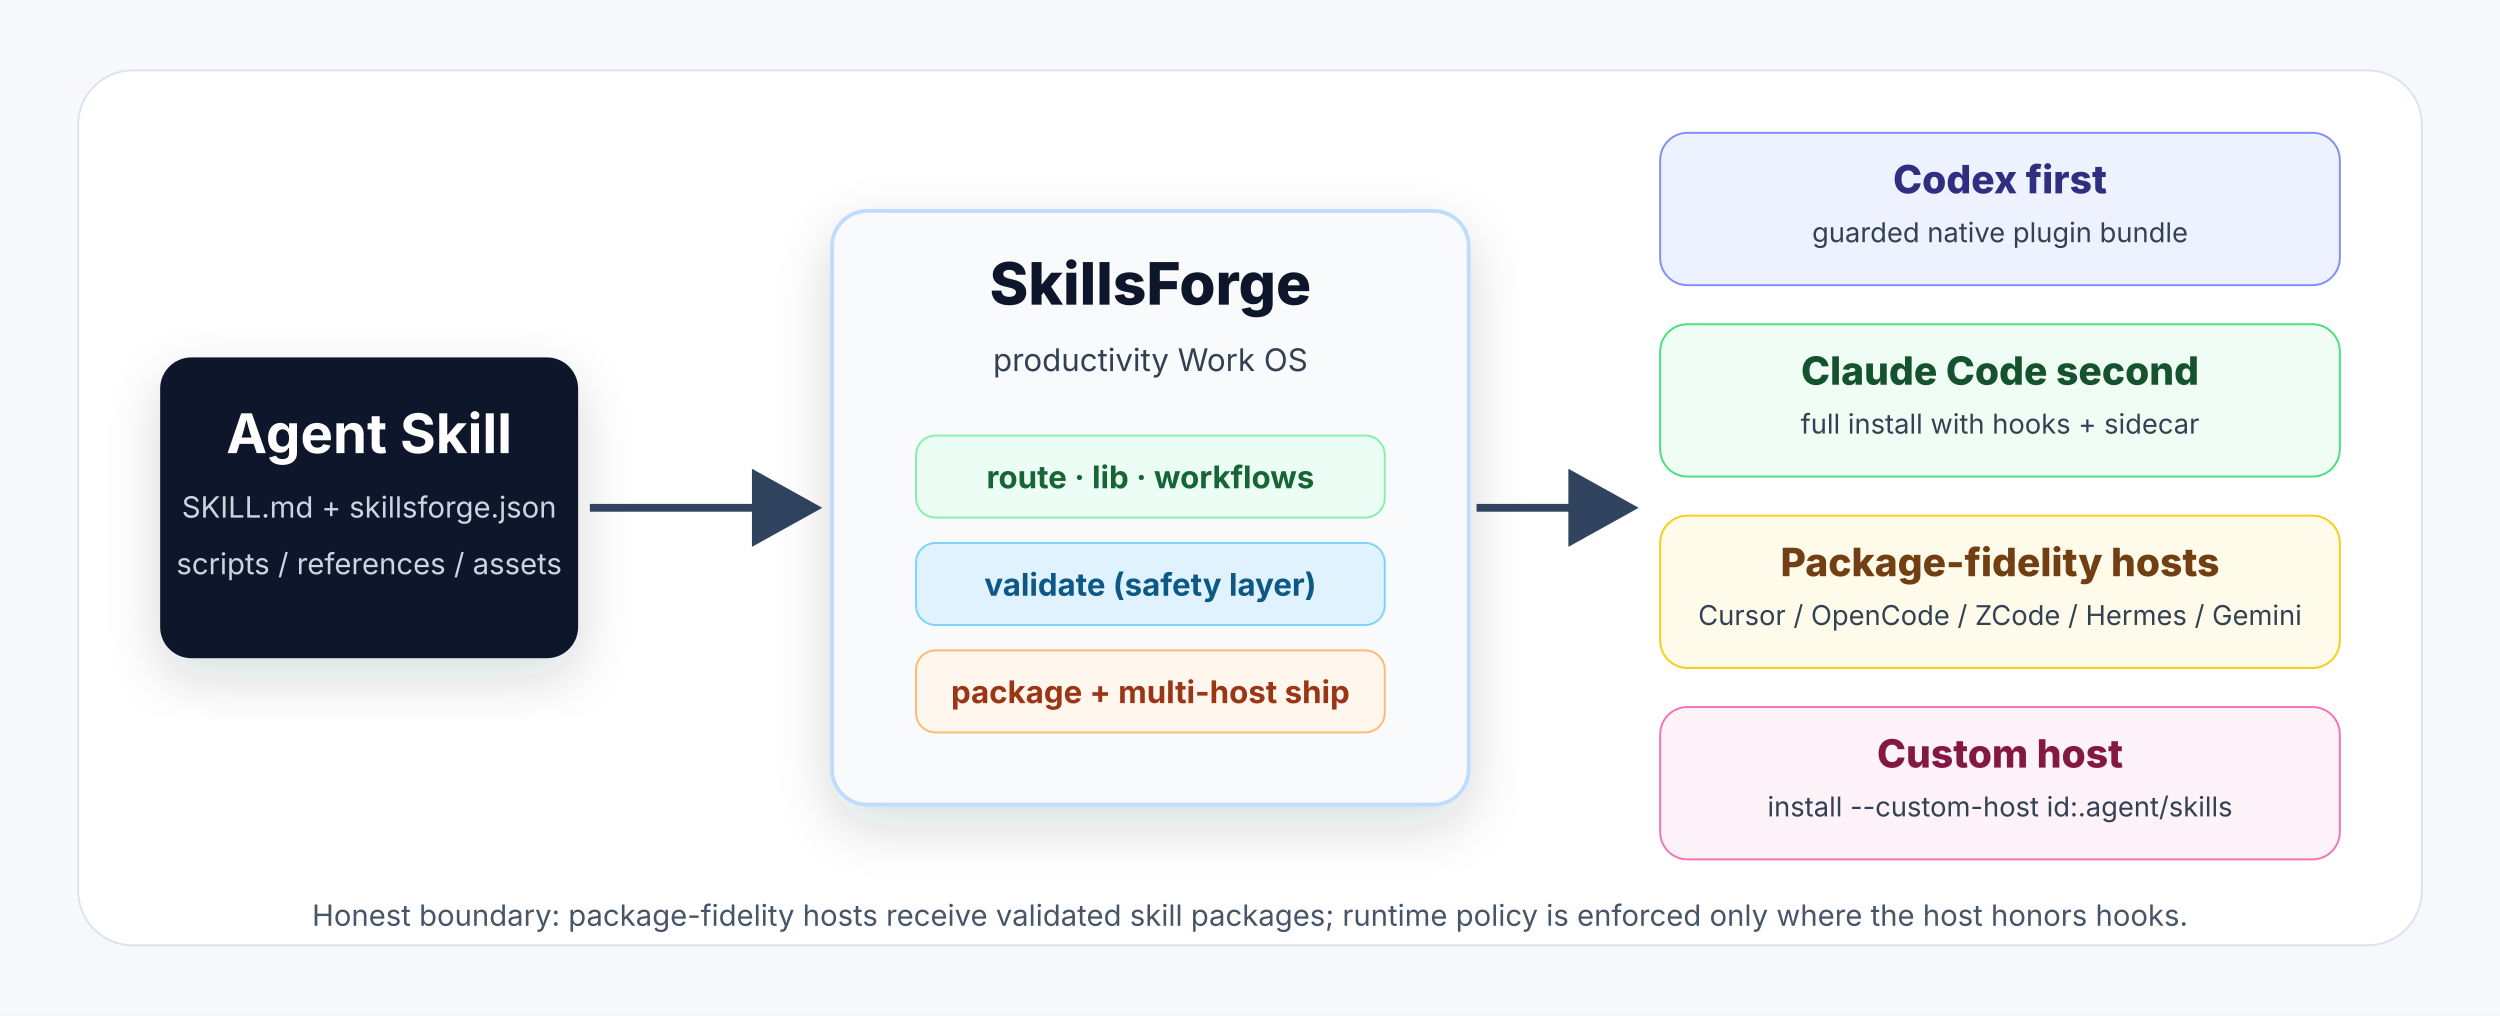
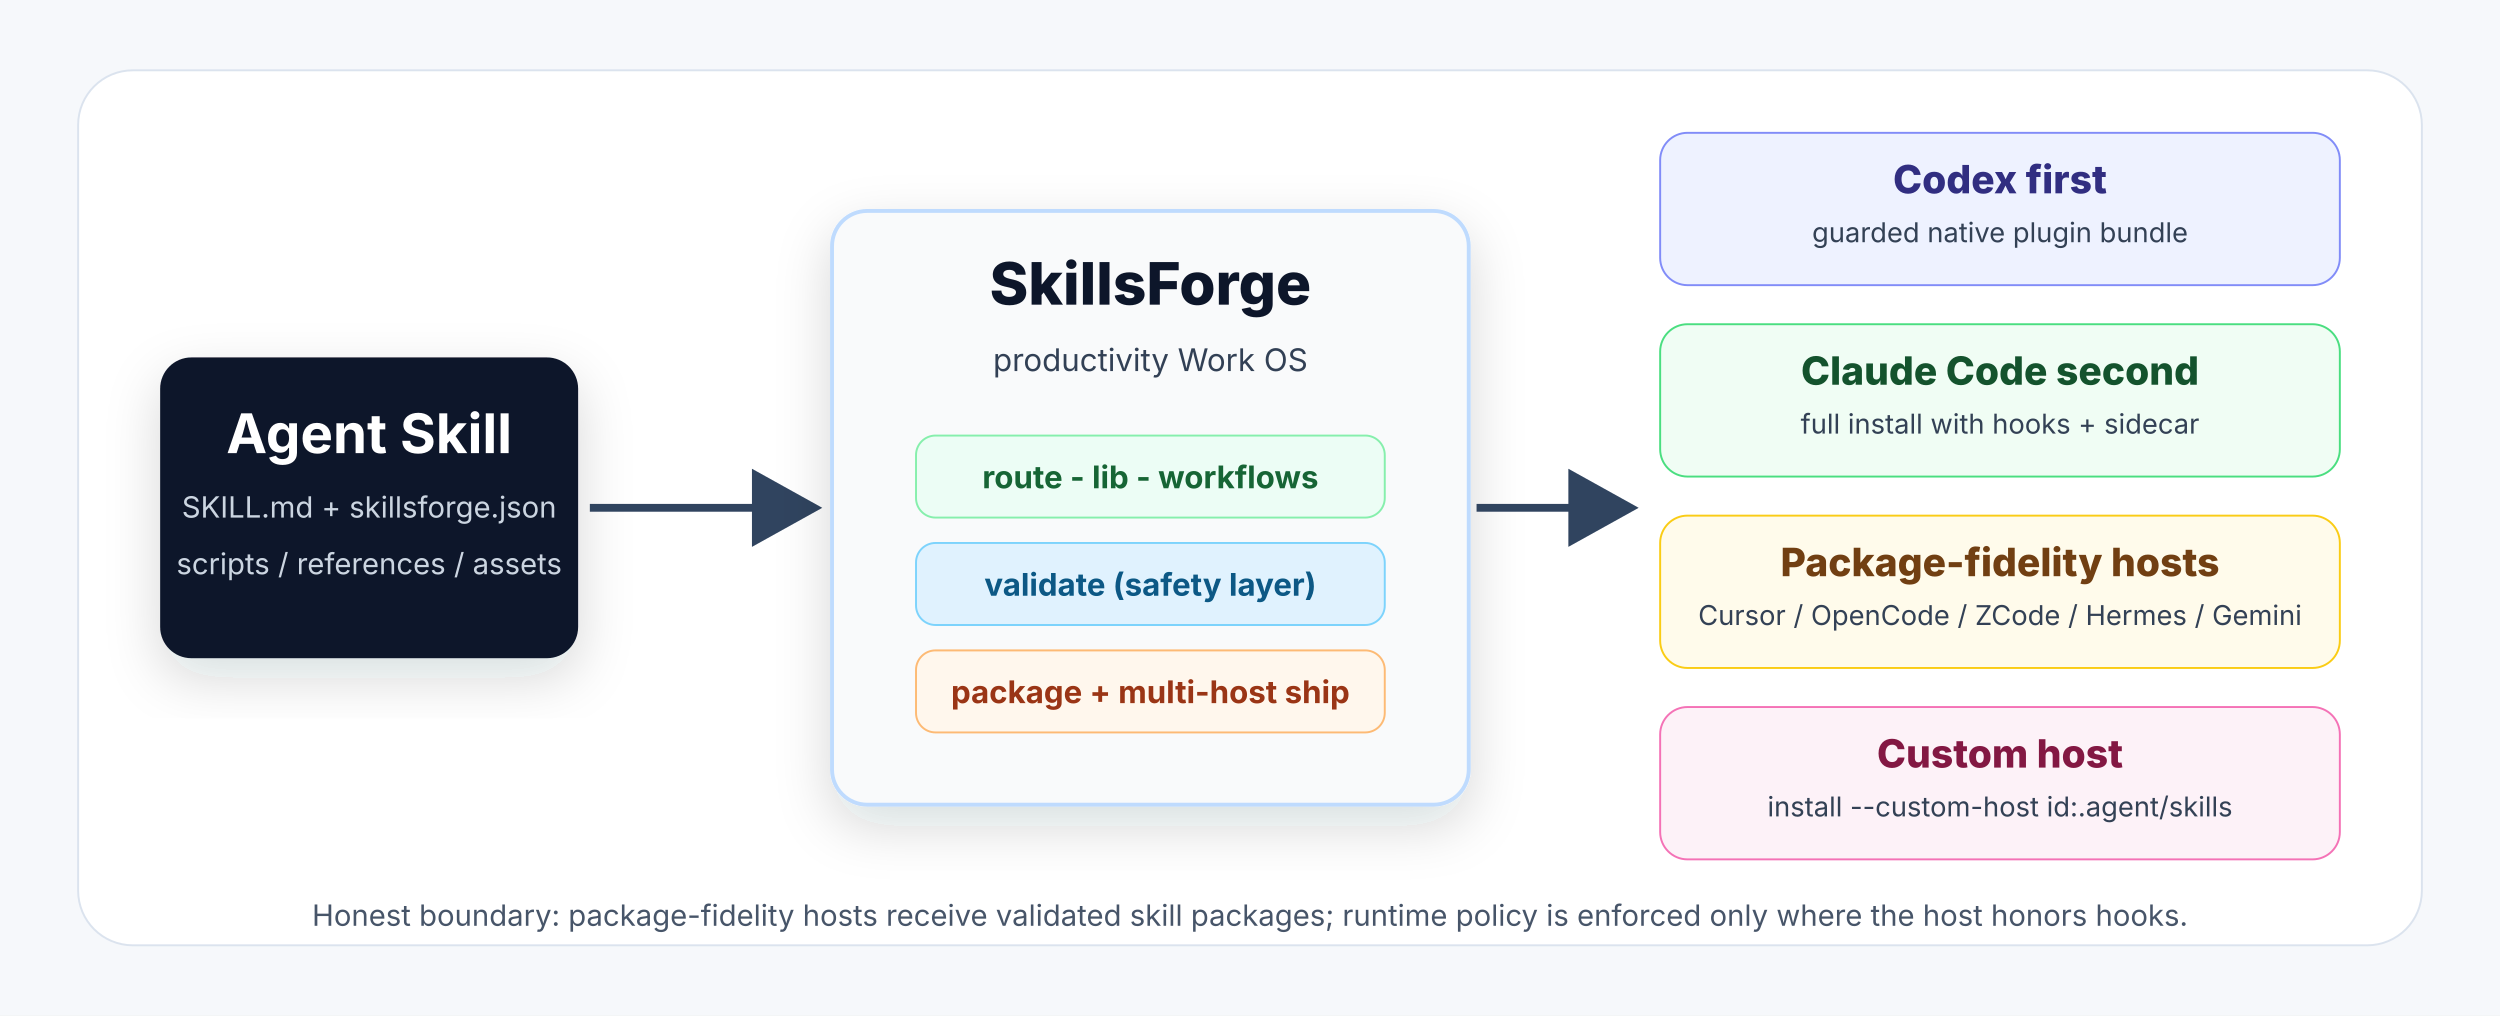
<svg xmlns="http://www.w3.org/2000/svg" width="1280" height="520" viewBox="0 0 1280 520" role="img" aria-labelledby="title desc">
  <defs>
    <filter id="soft-shadow" x="-20%" y="-20%" width="140%" height="140%">
      <feDropShadow dx="0" dy="10" stdDeviation="14" flood-color="#172033" flood-opacity="0.16" />
    </filter>
    <marker id="arrow" markerWidth="14" markerHeight="14" refX="10" refY="7" orient="auto">
      <path d="M2 2 L11 7 L2 12 Z" fill="#30445f" />
    </marker>
  </defs>
  <rect width="1280" height="520" rx="0" fill="#f6f8fb" />
  <rect x="40" y="36" width="1200" height="448" rx="28" fill="#ffffff" stroke="#dbe3ee" />
  <g filter="url(#soft-shadow)">
    <rect x="82" y="183" width="214" height="154" rx="16" fill="#0f172a" />
    <text x="189" y="232" text-anchor="middle" font-family="Inter, Arial, sans-serif" font-size="28" font-weight="700" fill="#ffffff">Agent Skill</text>
    <text x="189" y="265" text-anchor="middle" font-family="Inter, Arial, sans-serif" font-size="15" fill="#cbd5e1">SKILL.md + skillsforge.json</text>
    <text x="189" y="294" text-anchor="middle" font-family="Inter, Arial, sans-serif" font-size="15" fill="#cbd5e1">scripts / references / assets</text>
  </g>
  <line x1="302" y1="260" x2="417" y2="260" stroke="#30445f" stroke-width="4" marker-end="url(#arrow)" />
  <g filter="url(#soft-shadow)">
    <rect x="426" y="108" width="326" height="304" rx="18" fill="#f9fafb" stroke="#bfdbfe" stroke-width="2" />
    <text x="589" y="156" text-anchor="middle" font-family="Inter, Arial, sans-serif" font-size="30" font-weight="800" fill="#0f172a">SkillsForge</text>
    <text x="589" y="190" text-anchor="middle" font-family="Inter, Arial, sans-serif" font-size="16" fill="#334155">productivity Work OS</text>
    <rect x="469" y="223" width="240" height="42" rx="10" fill="#ecfdf5" stroke="#86efac" />
-     <text x="589" y="250" text-anchor="middle" font-family="Inter, Arial, sans-serif" font-size="16" font-weight="700" fill="#166534">route · lib · workflows</text>
+     <text x="589" y="250" text-anchor="middle" font-family="Inter, Arial, sans-serif" font-size="16" font-weight="700" fill="#166534">route - lib - workflows</text>
    <rect x="469" y="278" width="240" height="42" rx="10" fill="#e0f2fe" stroke="#7dd3fc" />
    <text x="589" y="305" text-anchor="middle" font-family="Inter, Arial, sans-serif" font-size="16" font-weight="700" fill="#075985">validate (safety layer)</text>
    <rect x="469" y="333" width="240" height="42" rx="10" fill="#fff7ed" stroke="#fdba74" />
    <text x="589" y="360" text-anchor="middle" font-family="Inter, Arial, sans-serif" font-size="16" font-weight="700" fill="#9a3412">package + multi-host ship</text>
  </g>
  <line x1="756" y1="260" x2="835" y2="260" stroke="#30445f" stroke-width="4" marker-end="url(#arrow)" />
  <g font-family="Inter, Arial, sans-serif">
    <rect x="850" y="68" width="348" height="78" rx="14" fill="#eef2ff" stroke="#818cf8" />
    <text x="1024" y="99" text-anchor="middle" font-size="20" font-weight="800" fill="#312e81">Codex first</text>
    <text x="1024" y="124" text-anchor="middle" font-size="14" fill="#334155">guarded native plugin bundle</text>
    <rect x="850" y="166" width="348" height="78" rx="14" fill="#f0fdf4" stroke="#4ade80" />
    <text x="1024" y="197" text-anchor="middle" font-size="20" font-weight="800" fill="#14532d">Claude Code second</text>
    <text x="1024" y="222" text-anchor="middle" font-size="14" fill="#334155">full install with hooks + sidecar</text>
    <rect x="850" y="264" width="348" height="78" rx="14" fill="#fffbeb" stroke="#facc15" />
    <text x="1024" y="295" text-anchor="middle" font-size="20" font-weight="800" fill="#713f12">Package-fidelity hosts</text>
    <text x="1024" y="320" text-anchor="middle" font-size="14" fill="#334155">Cursor / OpenCode / ZCode / Hermes / Gemini</text>
    <rect x="850" y="362" width="348" height="78" rx="14" fill="#fdf2f8" stroke="#f472b6" />
    <text x="1024" y="393" text-anchor="middle" font-size="20" font-weight="800" fill="#831843">Custom host</text>
    <text x="1024" y="418" text-anchor="middle" font-size="14" fill="#334155">install --custom-host id:.agent/skills</text>
  </g>
  <text x="640" y="474" text-anchor="middle" font-family="Inter, Arial, sans-serif" font-size="15" fill="#475569">Honest boundary: package-fidelity hosts receive validated skill packages; runtime policy is enforced only where the host honors hooks.</text>
</svg>
